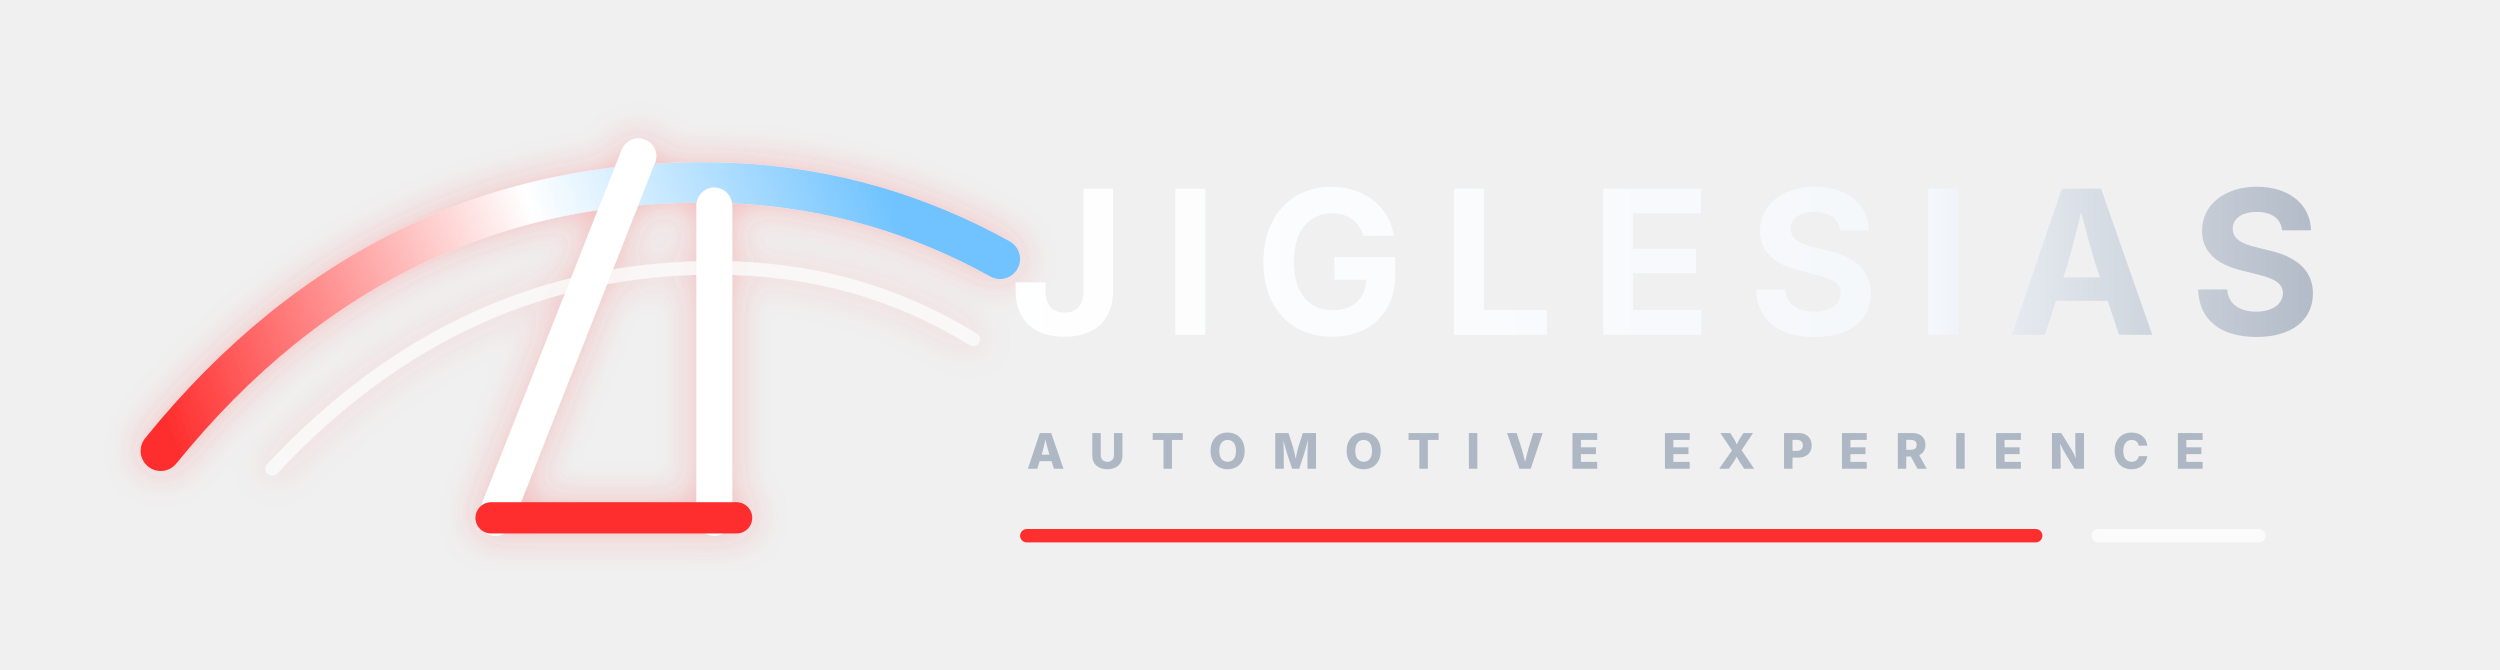
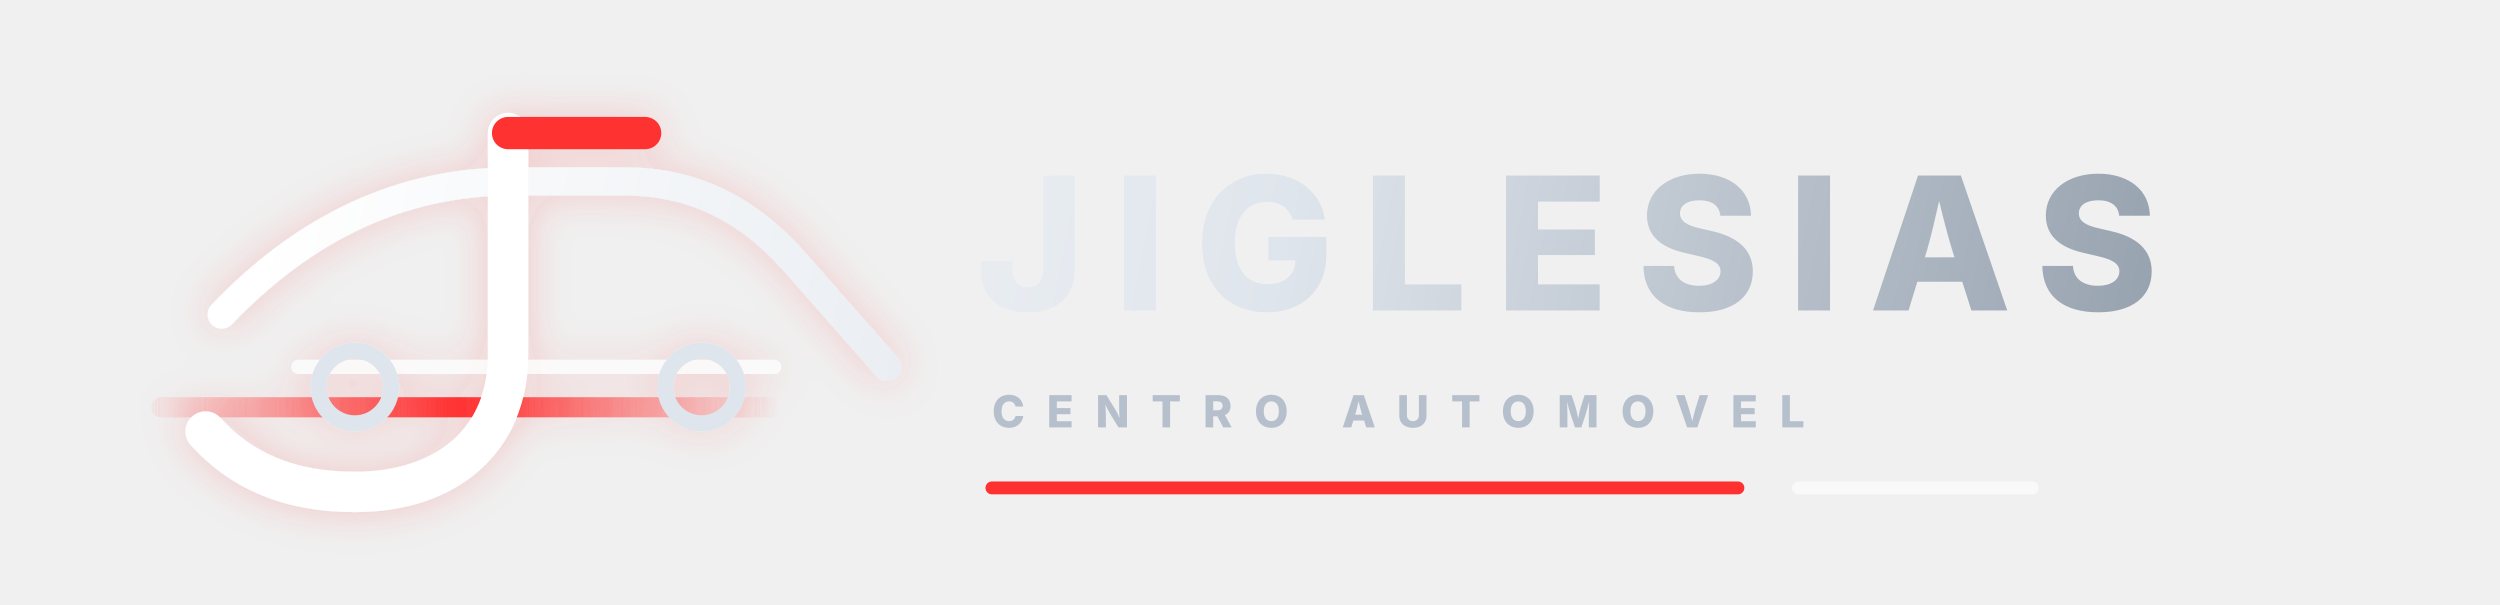
- <svg xmlns="http://www.w3.org/2000/svg" viewBox="0 0 560 150" role="img" aria-labelledby="title desc">
+ <svg xmlns="http://www.w3.org/2000/svg" viewBox="0 0 620 150" role="img" aria-labelledby="title desc">
  <defs>
-     <linearGradient id="road" x1="38" y1="96" x2="196" y2="35" gradientUnits="userSpaceOnUse">
-       <stop offset="0" stop-color="#ff2f2f" />
-       <stop offset=".55" stop-color="#ffffff" />
-       <stop offset="1" stop-color="#6fc3ff" />
+     <linearGradient id="metal" x1="72" y1="20" x2="560" y2="120" gradientUnits="userSpaceOnUse">
+       <stop offset="0" stop-color="#ffffff" />
+       <stop offset=".5" stop-color="#dfe5ec" />
+       <stop offset="1" stop-color="#8c98a6" />
    </linearGradient>
-     <linearGradient id="word" x1="220" y1="52" x2="524" y2="52" gradientUnits="userSpaceOnUse">
-       <stop offset="0" stop-color="#ffffff" />
-       <stop offset=".7" stop-color="#f4f7fb" />
-       <stop offset="1" stop-color="#aeb7c4" />
+     <linearGradient id="flare" x1="34" y1="104" x2="193" y2="104" gradientUnits="userSpaceOnUse">
+       <stop offset="0" stop-color="#ff3030" stop-opacity="0" />
+       <stop offset=".5" stop-color="#ff3030" />
+       <stop offset="1" stop-color="#ff3030" stop-opacity="0" />
    </linearGradient>
-     <filter id="aura" x="-20%" y="-50%" width="140%" height="200%">
-       <feDropShadow dx="0" dy="0" stdDeviation="4" flood-color="#ff2f2f" flood-opacity=".28" />
+     <filter id="glow" x="-15%" y="-45%" width="130%" height="190%">
+       <feDropShadow dx="0" dy="0" stdDeviation="3.5" flood-color="#ffffff" flood-opacity=".2" />
+       <feDropShadow dx="0" dy="0" stdDeviation="5" flood-color="#ff3030" flood-opacity=".18" />
    </filter>
  </defs>
-   <g filter="url(#aura)">
-     <path d="M36 101C70 59 113 39 164 41c22 1 42 7 60 17" fill="none" stroke="url(#road)" stroke-width="9" stroke-linecap="round" />
-     <path d="M61 105c28-30 61-45 99-45 21 0 40 5 58 16" fill="none" stroke="#ffffff" stroke-width="3" stroke-linecap="round" opacity=".62" />
-     <path d="M111 116 143 35" stroke="#ffffff" stroke-width="8" stroke-linecap="round" />
-     <path d="M160 116V46" stroke="#ffffff" stroke-width="8" stroke-linecap="round" />
-     <path d="M110 116h55" stroke="#ff2f2f" stroke-width="7" stroke-linecap="round" />
+   <g filter="url(#glow)">
+     <path d="M40 101h153" stroke="url(#flare)" stroke-width="5" stroke-linecap="round" />
+     <path d="M55 78c21-22 45-33 72-33h28c17 0 31 7 43 21l22 25" fill="none" stroke="url(#metal)" stroke-width="7" stroke-linecap="round" stroke-linejoin="round" />
+     <path d="M74 91h118" stroke="#ffffff" stroke-width="3.5" stroke-linecap="round" opacity=".72" />
+     <circle cx="88" cy="96" r="9" fill="none" stroke="#dfe5ec" stroke-width="4" />
+     <circle cx="174" cy="96" r="9" fill="none" stroke="#dfe5ec" stroke-width="4" />
+     <path d="M126 33v55c0 21-15 34-38 34-16 0-28-5-37-15" fill="none" stroke="#ffffff" stroke-width="10" stroke-linecap="round" />
+     <path d="M126 33h34" stroke="#ff3030" stroke-width="8" stroke-linecap="round" />
  </g>
  <g>
-     <text x="226" y="75" font-family="Inter, Arial, sans-serif" font-size="45" font-weight="700" fill="url(#word)" letter-spacing="8">JIGLESIAS</text>
-     <text x="230" y="105" font-family="Inter, Arial, sans-serif" font-size="11" font-weight="800" fill="#aeb7c4" letter-spacing="5.8">AUTOMOTIVE EXPERIENCE</text>
-     <path d="M230 120h226" stroke="#ff2f2f" stroke-width="3" stroke-linecap="round" />
-     <path d="M470 120h36" stroke="#ffffff" stroke-width="3" stroke-linecap="round" opacity=".7" />
+     <text x="242" y="77" font-family="Inter, Arial, sans-serif" font-size="46" font-weight="760" fill="url(#metal)" letter-spacing="7">JIGLESIAS</text>
+     <text x="246" y="106" font-family="Inter, Arial, sans-serif" font-size="11" font-weight="800" fill="#b6c0cc" letter-spacing="5.4">CENTRO AUTOMOVEL</text>
+     <path d="M246 121h185" stroke="#ff3030" stroke-width="3.2" stroke-linecap="round" />
+     <path d="M446 121h58" stroke="#ffffff" stroke-width="3.2" stroke-linecap="round" opacity=".62" />
  </g>
</svg>
